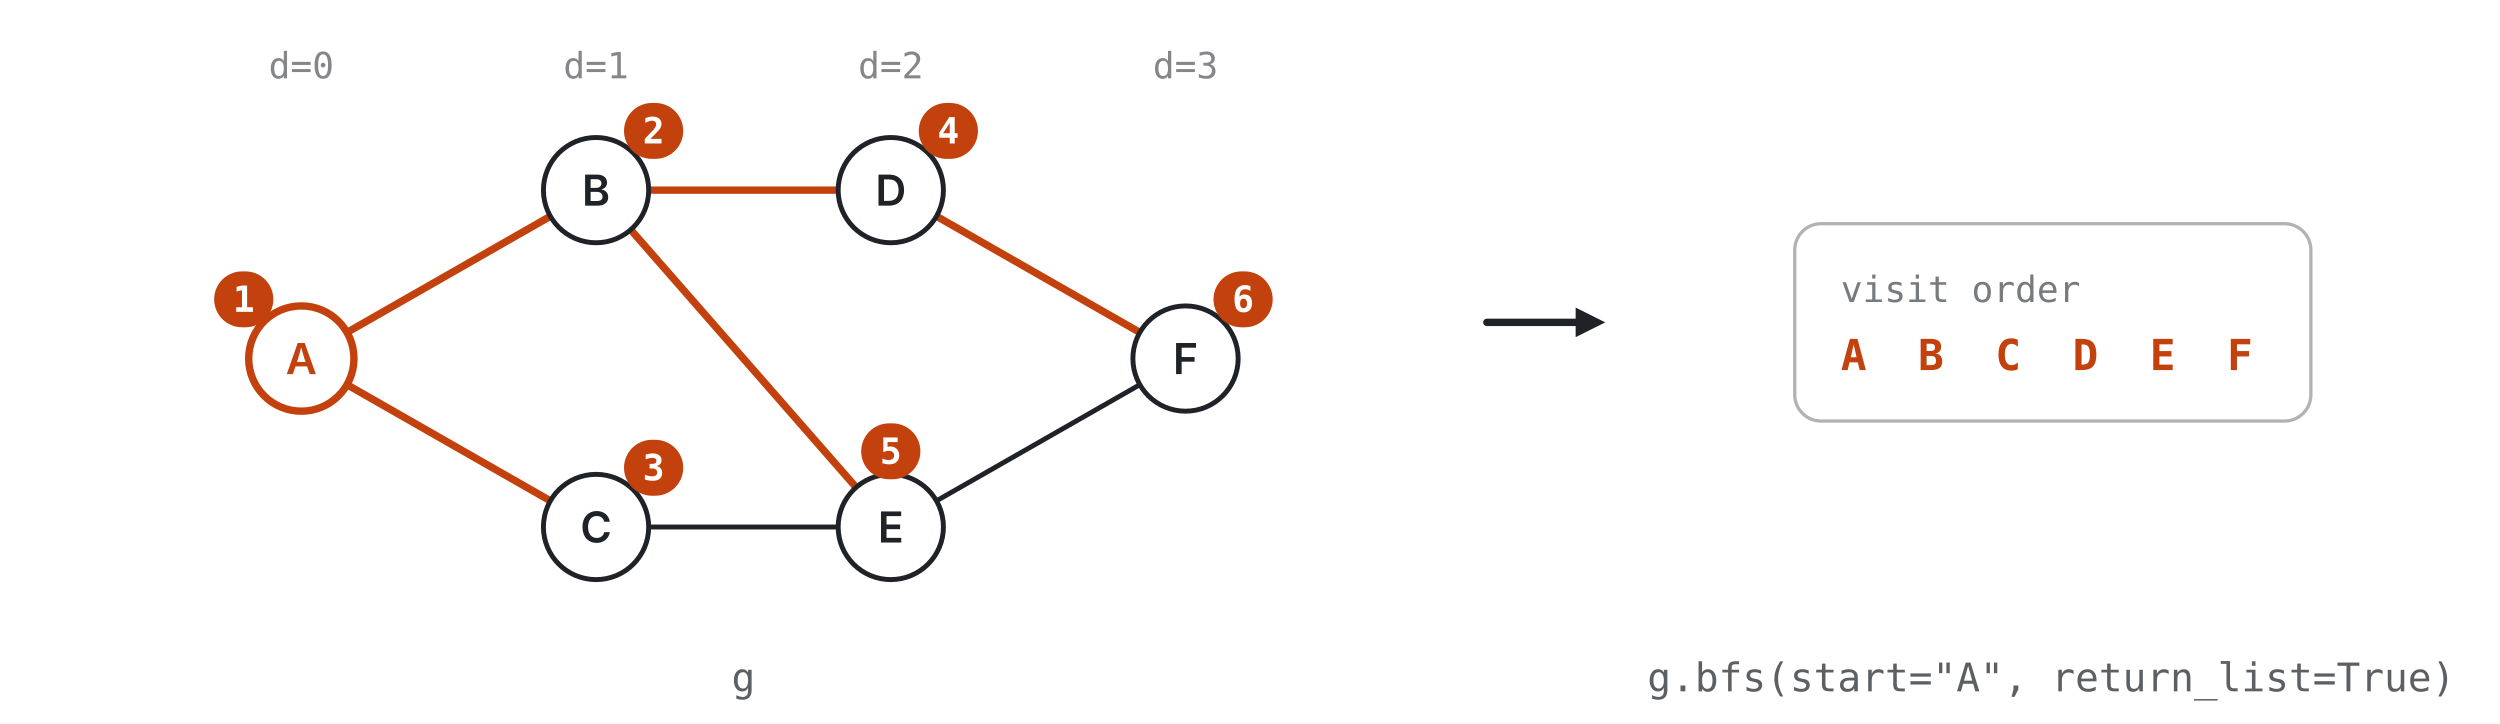
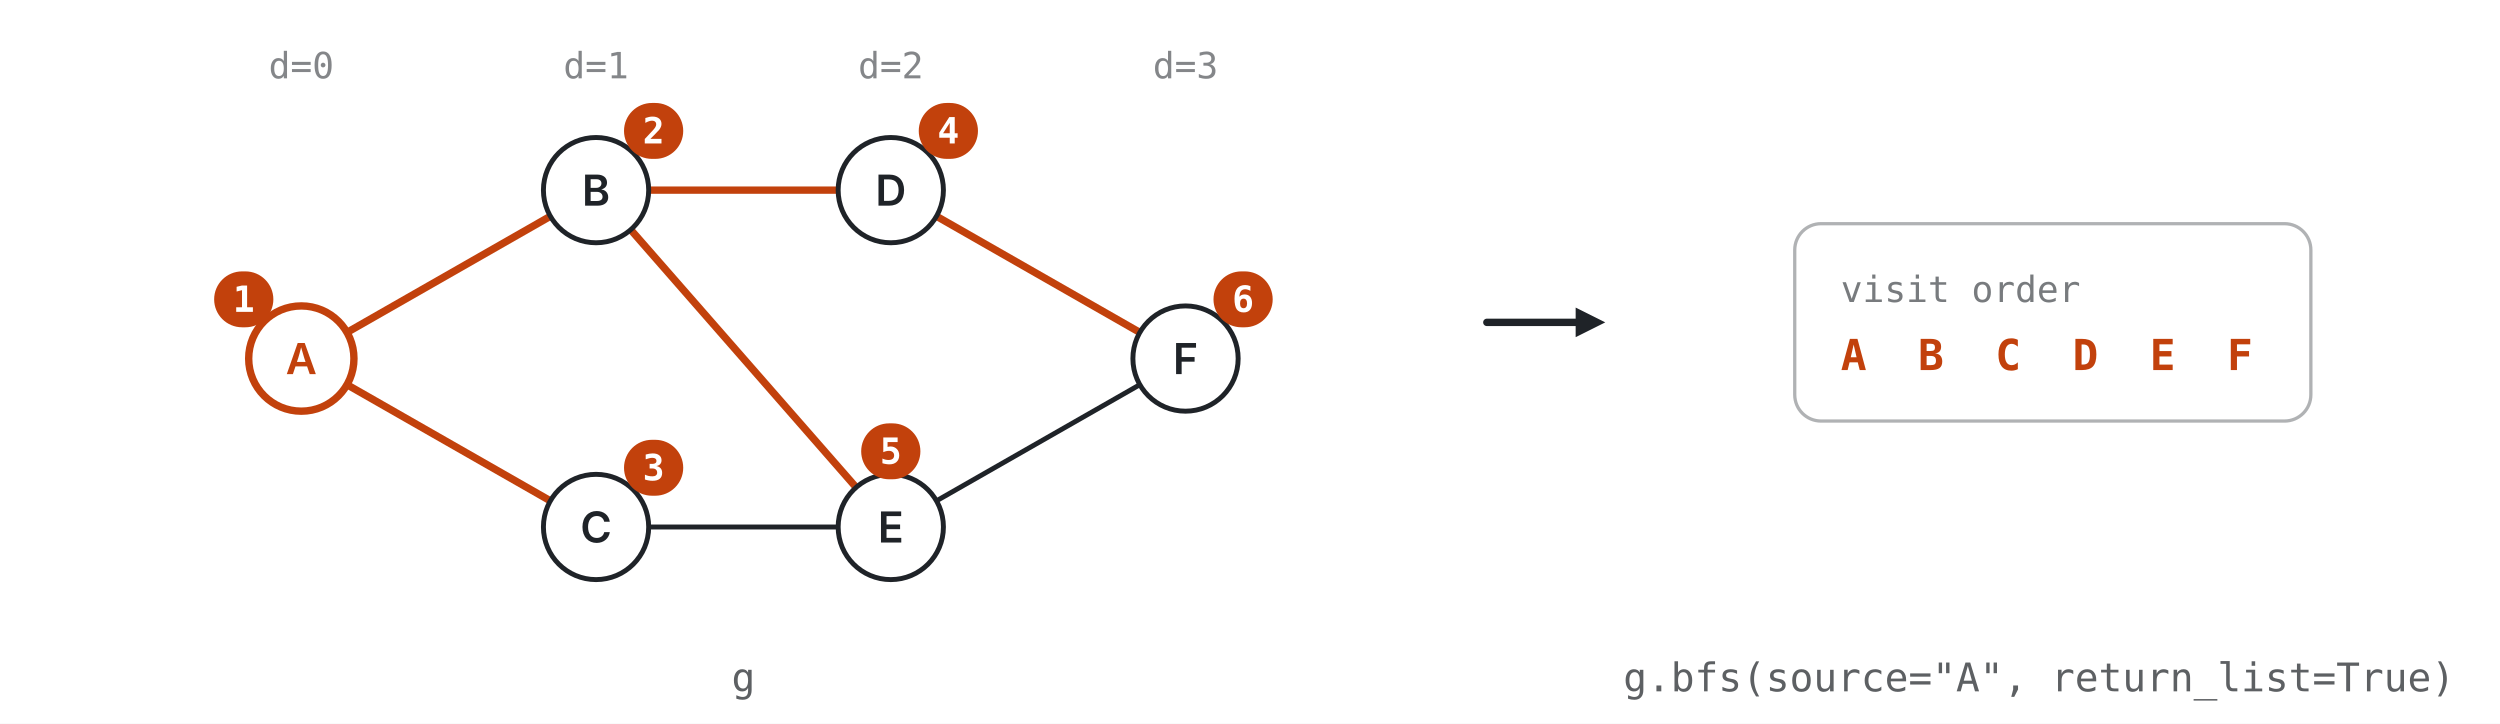
<svg xmlns="http://www.w3.org/2000/svg" viewBox="0 0 760 220" width="760" height="220" role="img" xml:space="preserve">
  <rect width="760" height="220" fill="#ffffff" />
  <rect x="545.6" y="68.0" width="156.9" height="60.0" rx="8" fill="#ffffff" stroke="#1f2328" stroke-opacity="0.35" stroke-width="1" />
  <line x1="452.0" y1="98.0" x2="480.0" y2="98.0" stroke="#1f2328" stroke-opacity="1.0" stroke-width="2.25" stroke-linecap="round" />
  <polygon points="488.0,98.0 479.0,102.5 479.0,93.5" fill="#1f2328" fill-opacity="1.0" />
  <path d="M 105.49 101.06 L 167.31 65.74" fill="none" stroke="#c2410c" stroke-opacity="1" stroke-width="2.25" stroke-linecap="round" />
  <path d="M 105.49 116.94 L 167.31 152.26" fill="none" stroke="#c2410c" stroke-opacity="1" stroke-width="2.25" stroke-linecap="round" />
  <path d="M 197.20 57.80 L 254.80 57.80" fill="none" stroke="#c2410c" stroke-opacity="1" stroke-width="2.25" stroke-linecap="round" />
  <path d="M 191.74 69.84 L 260.26 148.16" fill="none" stroke="#c2410c" stroke-opacity="1" stroke-width="2.25" stroke-linecap="round" />
  <path d="M 197.20 160.20 L 254.80 160.20" fill="none" stroke="#1f2328" stroke-opacity="1" stroke-width="1.5" stroke-linecap="round" />
  <path d="M 284.69 65.74 L 346.51 101.06" fill="none" stroke="#c2410c" stroke-opacity="1" stroke-width="2.25" stroke-linecap="round" />
  <path d="M 284.69 152.26 L 346.51 116.94" fill="none" stroke="#1f2328" stroke-opacity="1" stroke-width="1.5" stroke-linecap="round" />
  <circle cx="91.6" cy="109.0" r="16" fill="#ffffff" stroke="#c2410c" stroke-opacity="1" stroke-width="2.25" />
  <text x="91.6" y="109.0" text-anchor="middle" dominant-baseline="central" font-family="ui-sans-serif, system-ui, -apple-system, 'Segoe UI', sans-serif" font-size="13" font-weight="600" fill="#c2410c" fill-opacity="1">A</text>
  <circle cx="181.2" cy="57.8" r="16" fill="#ffffff" stroke="#1f2328" stroke-opacity="1" stroke-width="1.5" />
  <text x="181.2" y="57.8" text-anchor="middle" dominant-baseline="central" font-family="ui-sans-serif, system-ui, -apple-system, 'Segoe UI', sans-serif" font-size="13" font-weight="600" fill="#1f2328" fill-opacity="1">B</text>
  <circle cx="181.2" cy="160.2" r="16" fill="#ffffff" stroke="#1f2328" stroke-opacity="1" stroke-width="1.5" />
  <text x="181.2" y="160.2" text-anchor="middle" dominant-baseline="central" font-family="ui-sans-serif, system-ui, -apple-system, 'Segoe UI', sans-serif" font-size="13" font-weight="600" fill="#1f2328" fill-opacity="1">C</text>
  <circle cx="270.8" cy="57.8" r="16" fill="#ffffff" stroke="#1f2328" stroke-opacity="1" stroke-width="1.5" />
  <text x="270.8" y="57.8" text-anchor="middle" dominant-baseline="central" font-family="ui-sans-serif, system-ui, -apple-system, 'Segoe UI', sans-serif" font-size="13" font-weight="600" fill="#1f2328" fill-opacity="1">D</text>
  <circle cx="270.8" cy="160.2" r="16" fill="#ffffff" stroke="#1f2328" stroke-opacity="1" stroke-width="1.5" />
  <text x="270.8" y="160.2" text-anchor="middle" dominant-baseline="central" font-family="ui-sans-serif, system-ui, -apple-system, 'Segoe UI', sans-serif" font-size="13" font-weight="600" fill="#1f2328" fill-opacity="1">E</text>
  <circle cx="360.4" cy="109.0" r="16" fill="#ffffff" stroke="#1f2328" stroke-opacity="1" stroke-width="1.5" />
  <text x="360.4" y="109.0" text-anchor="middle" dominant-baseline="central" font-family="ui-sans-serif, system-ui, -apple-system, 'Segoe UI', sans-serif" font-size="13" font-weight="600" fill="#1f2328" fill-opacity="1">F</text>
  <rect x="65.6" y="83.0" width="17.0" height="16.0" rx="8.0" fill="#c2410c" stroke="#c2410c" stroke-opacity="1" stroke-width="1" />
  <rect x="190.2" y="31.8" width="17.0" height="16.0" rx="8.0" fill="#c2410c" stroke="#c2410c" stroke-opacity="1" stroke-width="1" />
  <rect x="190.2" y="134.2" width="17.0" height="16.0" rx="8.0" fill="#c2410c" stroke="#c2410c" stroke-opacity="1" stroke-width="1" />
  <rect x="279.8" y="31.8" width="17.0" height="16.0" rx="8.0" fill="#c2410c" stroke="#c2410c" stroke-opacity="1" stroke-width="1" />
  <rect x="262.3" y="129.2" width="17.0" height="16.0" rx="8.0" fill="#c2410c" stroke="#c2410c" stroke-opacity="1" stroke-width="1" />
  <rect x="369.4" y="83.0" width="17.0" height="16.0" rx="8.0" fill="#c2410c" stroke="#c2410c" stroke-opacity="1" stroke-width="1" />
  <text x="226.0" y="206.0" text-anchor="middle" dominant-baseline="central" font-family="ui-monospace, SFMono-Regular, Menlo, Consolas, monospace" font-size="12" font-weight="400" fill="#1f2328" fill-opacity="0.72">g</text>
-   <text x="623.6" y="206.0" text-anchor="middle" dominant-baseline="central" font-family="ui-monospace, SFMono-Regular, Menlo, Consolas, monospace" font-size="12" font-weight="400" fill="#1f2328" fill-opacity="0.72">g.bfs(start="A", return_list=True)</text>
+   <text x="619.9" y="206.0" text-anchor="middle" dominant-baseline="central" font-family="ui-monospace, SFMono-Regular, Menlo, Consolas, monospace" font-size="12" font-weight="400" fill="#1f2328" fill-opacity="0.72">g.bfs(source="A", return_list=True)</text>
  <text x="74.1" y="91.0" text-anchor="middle" dominant-baseline="central" font-family="ui-monospace, SFMono-Regular, Menlo, Consolas, monospace" font-size="11" font-weight="600" fill="#ffffff" fill-opacity="1.0">1</text>
  <text x="198.7" y="39.8" text-anchor="middle" dominant-baseline="central" font-family="ui-monospace, SFMono-Regular, Menlo, Consolas, monospace" font-size="11" font-weight="600" fill="#ffffff" fill-opacity="1.0">2</text>
  <text x="198.7" y="142.2" text-anchor="middle" dominant-baseline="central" font-family="ui-monospace, SFMono-Regular, Menlo, Consolas, monospace" font-size="11" font-weight="600" fill="#ffffff" fill-opacity="1.0">3</text>
  <text x="288.3" y="39.8" text-anchor="middle" dominant-baseline="central" font-family="ui-monospace, SFMono-Regular, Menlo, Consolas, monospace" font-size="11" font-weight="600" fill="#ffffff" fill-opacity="1.0">4</text>
  <text x="270.8" y="137.2" text-anchor="middle" dominant-baseline="central" font-family="ui-monospace, SFMono-Regular, Menlo, Consolas, monospace" font-size="11" font-weight="600" fill="#ffffff" fill-opacity="1.0">5</text>
  <text x="377.9" y="91.0" text-anchor="middle" dominant-baseline="central" font-family="ui-monospace, SFMono-Regular, Menlo, Consolas, monospace" font-size="11" font-weight="600" fill="#ffffff" fill-opacity="1.0">6</text>
  <text x="559.6" y="88.0" text-anchor="start" dominant-baseline="central" font-family="ui-monospace, SFMono-Regular, Menlo, Consolas, monospace" font-size="11" font-weight="400" fill="#1f2328" fill-opacity="0.6">visit order</text>
  <text x="559.6" y="108.0" text-anchor="start" dominant-baseline="central" font-family="ui-monospace, SFMono-Regular, Menlo, Consolas, monospace" font-size="13" font-weight="600" fill="#c2410c" fill-opacity="1.0">A  B  C  D  E  F</text>
  <text x="91.6" y="20.0" text-anchor="middle" dominant-baseline="central" font-family="ui-monospace, SFMono-Regular, Menlo, Consolas, monospace" font-size="11" font-weight="400" fill="#1f2328" fill-opacity="0.55">d=0</text>
  <text x="181.2" y="20.0" text-anchor="middle" dominant-baseline="central" font-family="ui-monospace, SFMono-Regular, Menlo, Consolas, monospace" font-size="11" font-weight="400" fill="#1f2328" fill-opacity="0.55">d=1</text>
  <text x="270.8" y="20.0" text-anchor="middle" dominant-baseline="central" font-family="ui-monospace, SFMono-Regular, Menlo, Consolas, monospace" font-size="11" font-weight="400" fill="#1f2328" fill-opacity="0.55">d=2</text>
  <text x="360.4" y="20.0" text-anchor="middle" dominant-baseline="central" font-family="ui-monospace, SFMono-Regular, Menlo, Consolas, monospace" font-size="11" font-weight="400" fill="#1f2328" fill-opacity="0.55">d=3</text>
</svg>
